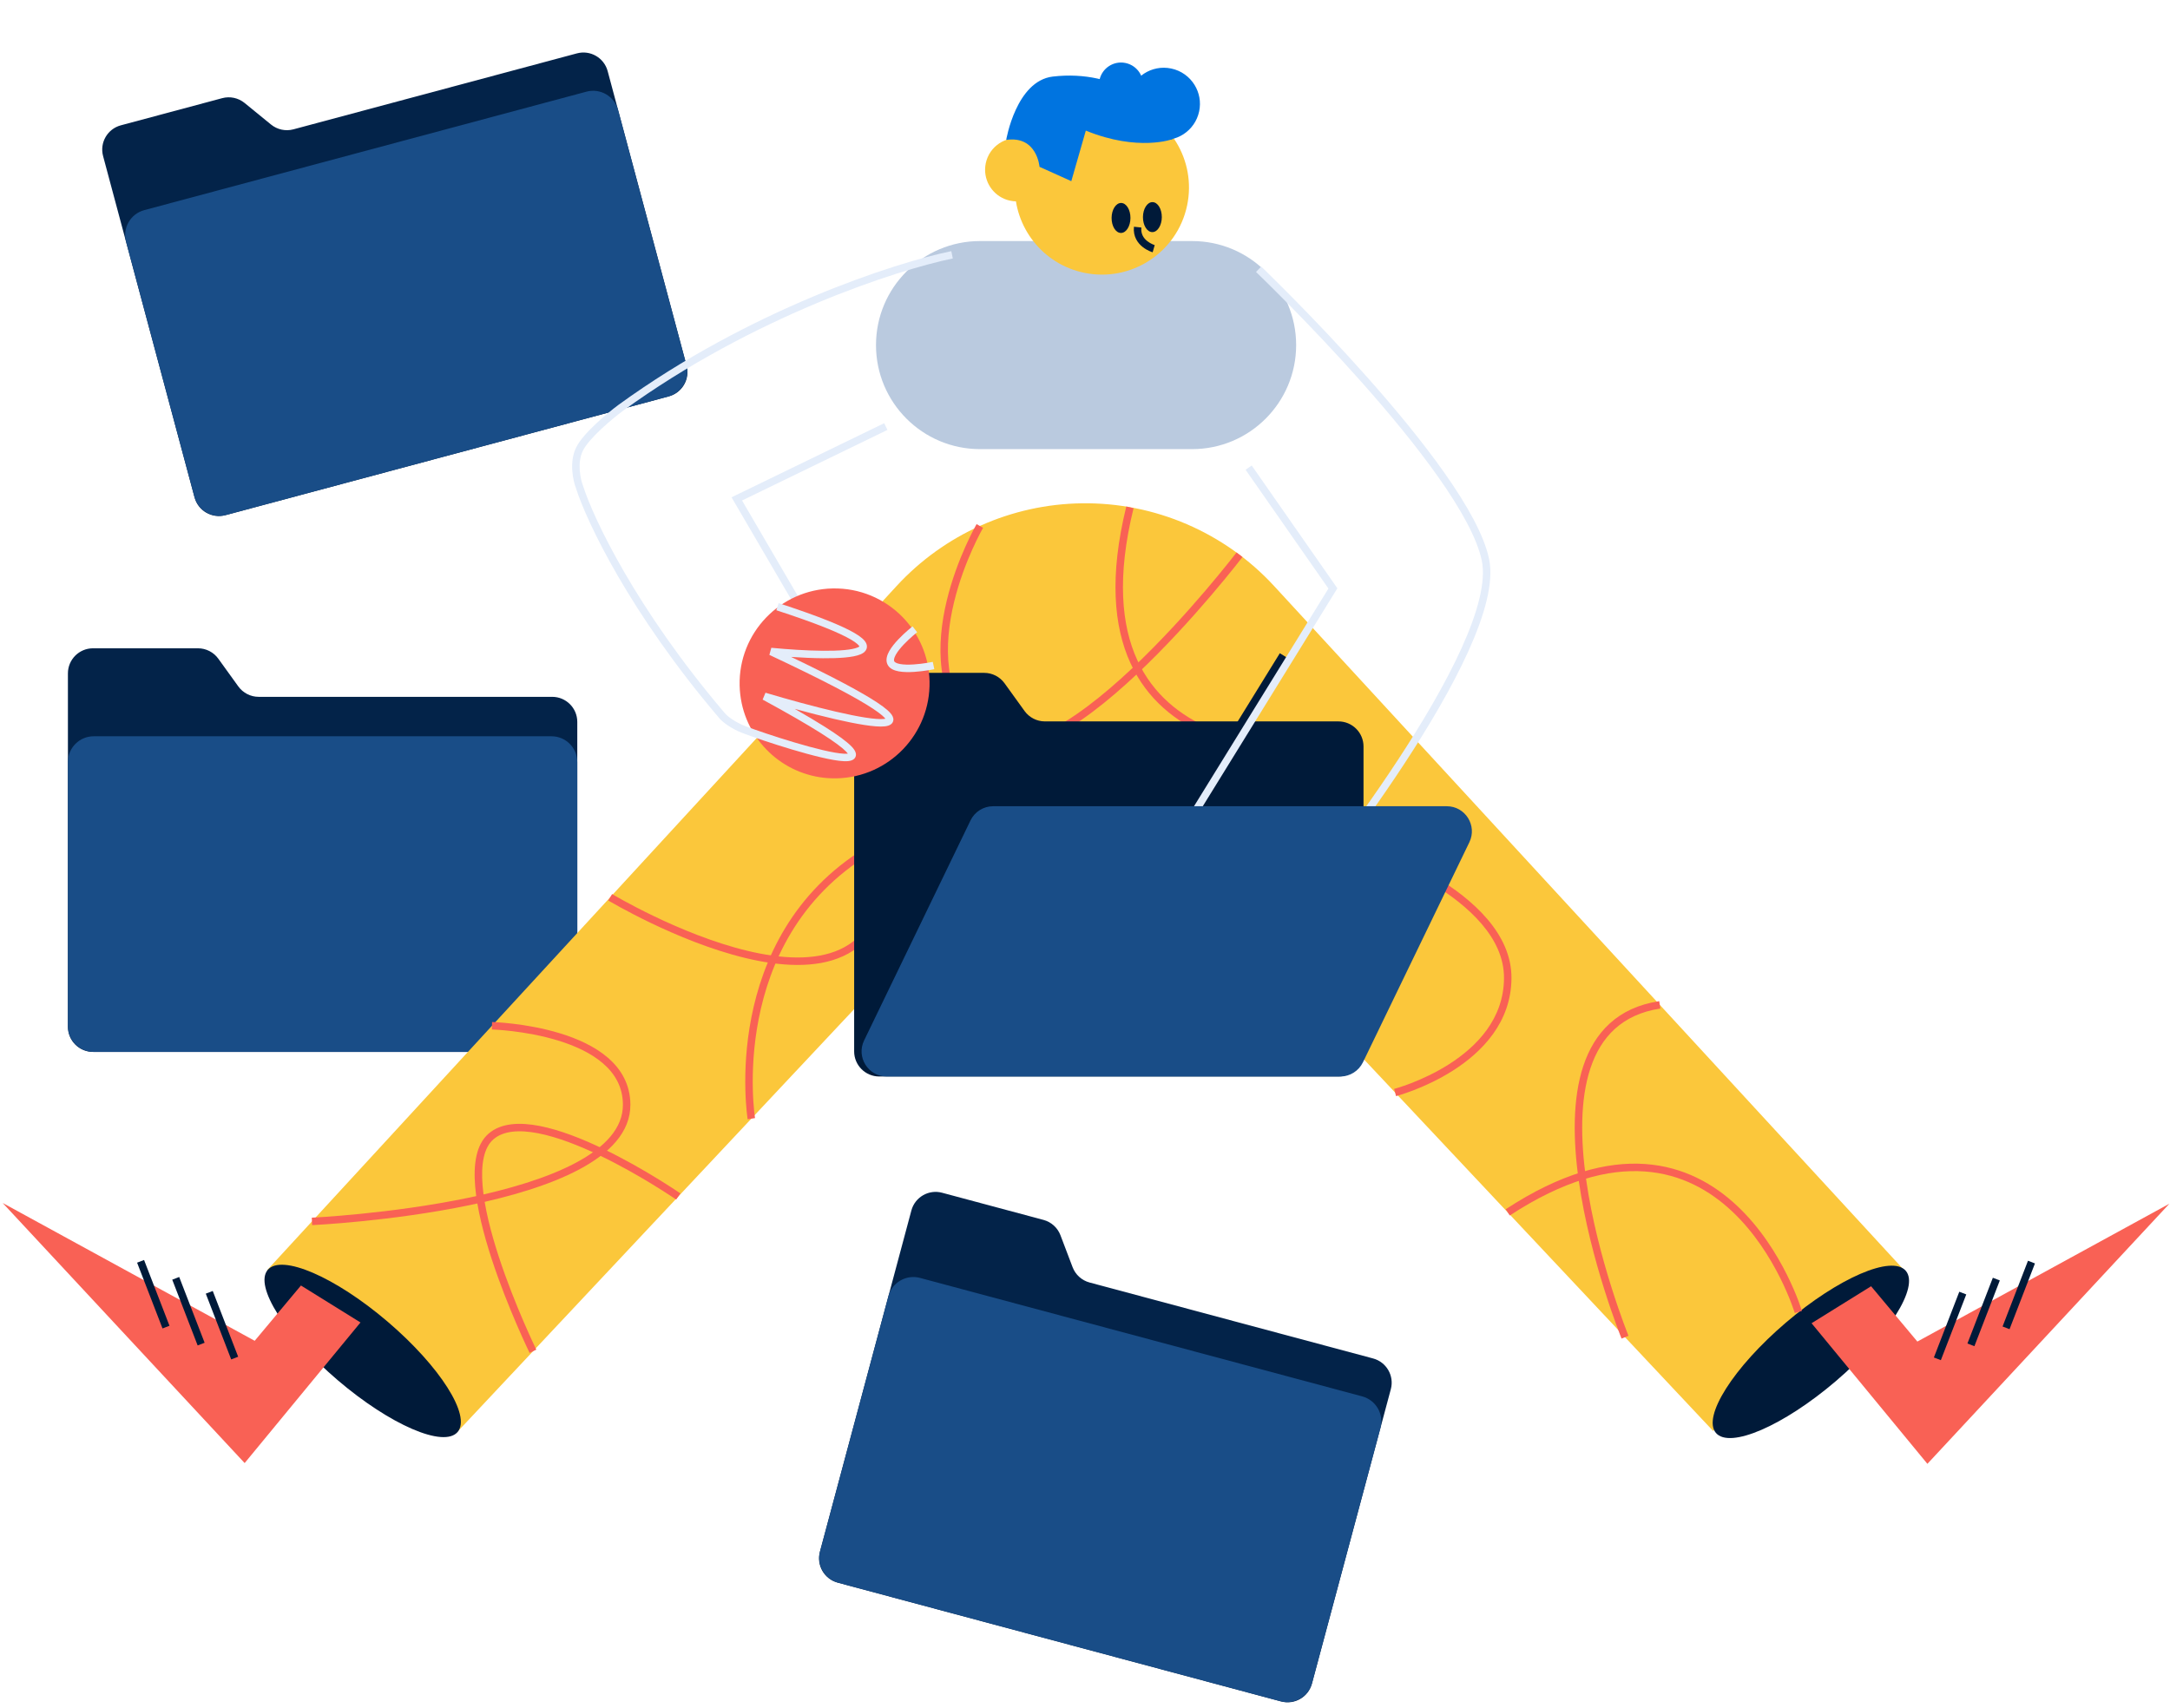
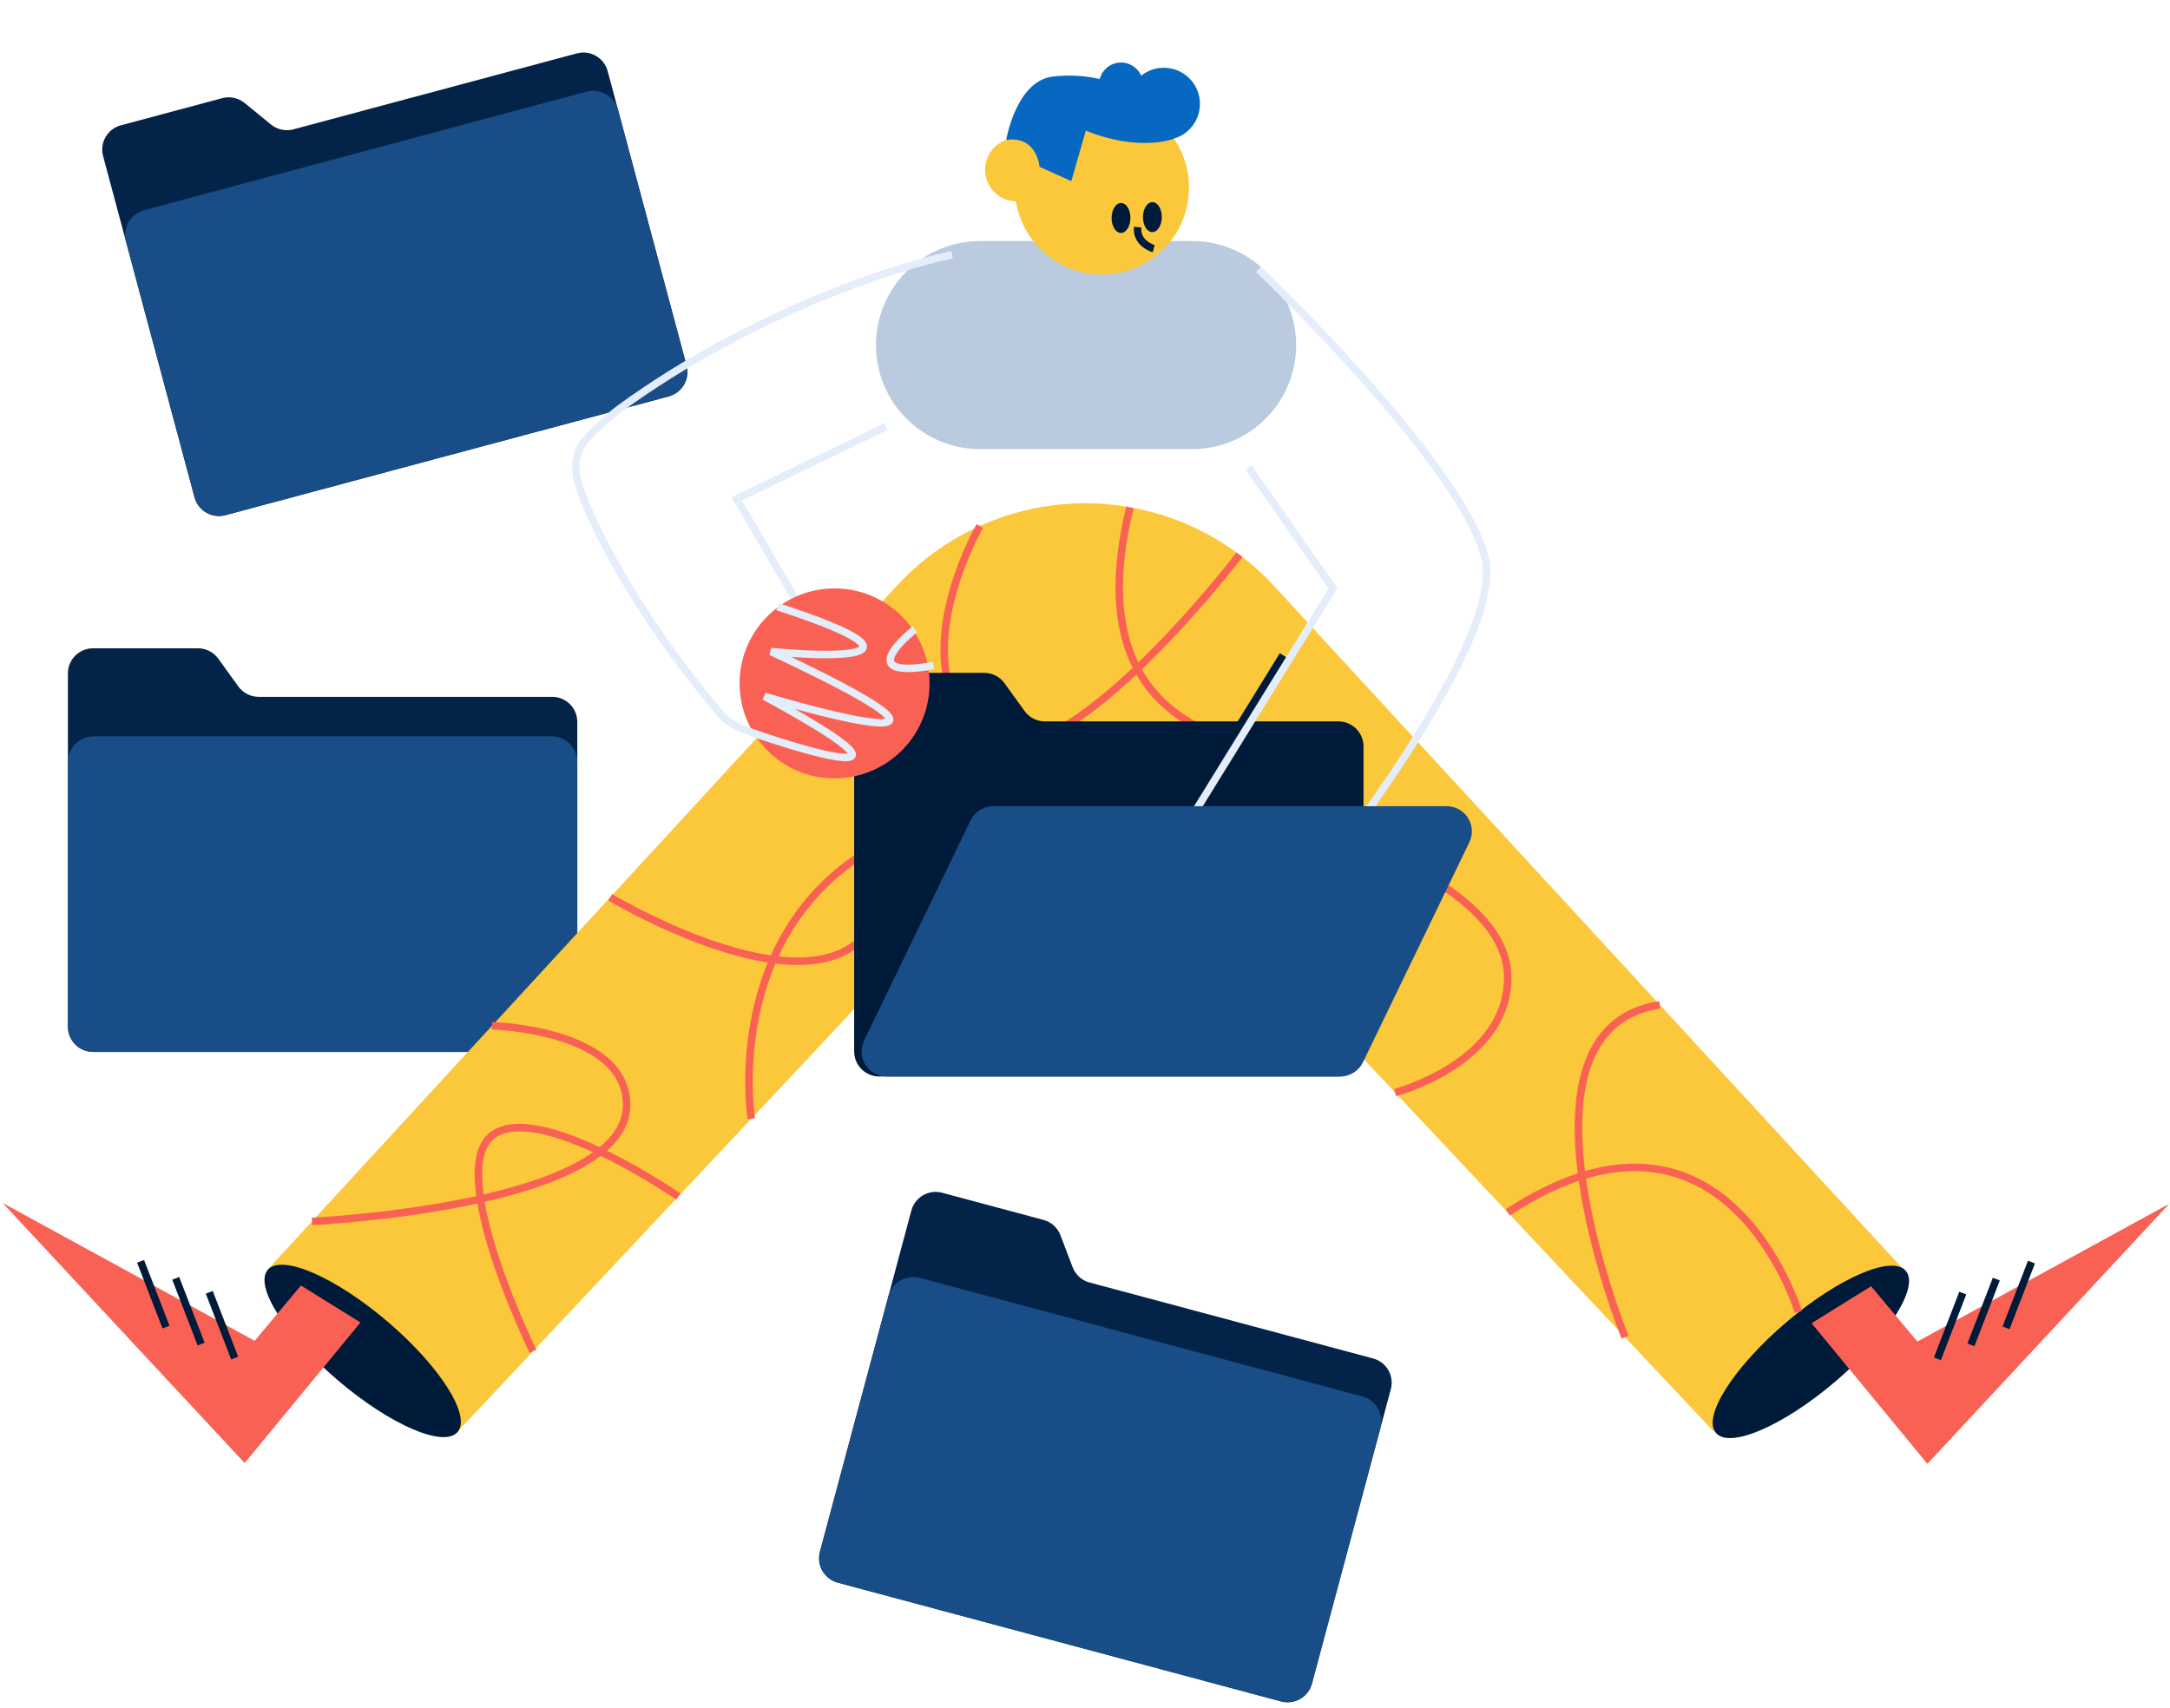
<svg xmlns="http://www.w3.org/2000/svg" width="686" height="540" viewBox="0 0 686 540" fill="none">
  <path d="M211.447 125.317L71.226 162.89C66.996 164.023 62.644 161.51 61.511 157.28L32.588 49.339C31.454 45.109 33.967 40.757 38.197 39.624L70.249 31.035C72.712 30.375 75.339 30.943 77.316 32.551L85.683 39.377C87.66 40.986 90.287 41.553 92.75 40.894L182.384 16.876C186.615 15.743 190.966 18.255 192.1 22.485L217.051 115.603C218.19 119.832 215.677 124.184 211.447 125.317Z" fill="#032349" />
  <path d="M71.442 162.831L211.225 125.377C215.575 124.211 218.158 119.737 216.992 115.387L195.386 34.749C194.22 30.399 189.746 27.815 185.396 28.981L45.613 66.435C41.263 67.601 38.68 72.076 39.846 76.425L61.452 157.063C62.618 161.413 67.092 163.997 71.442 162.831Z" fill="#194D87" />
  <path d="M174.57 332.585H29.403C25.023 332.585 21.47 329.032 21.47 324.652V212.903C21.47 208.524 25.023 204.971 29.403 204.971H62.586C65.136 204.971 67.526 206.198 69.019 208.264L75.335 217.023C76.828 219.089 79.219 220.317 81.769 220.317H174.565C178.944 220.317 182.497 223.87 182.497 228.249V324.652C182.503 329.032 178.95 332.585 174.57 332.585Z" fill="#032349" />
  <path d="M405.02 537.948L264.799 500.376C260.569 499.242 258.057 494.891 259.19 490.661L288.113 382.72C289.246 378.489 293.598 375.977 297.828 377.11L329.881 385.699C332.344 386.359 334.335 388.163 335.242 390.545L339.076 400.64C339.983 403.022 341.975 404.827 344.438 405.487L434.072 429.504C438.302 430.638 440.815 434.989 439.681 439.219L414.73 532.337C413.602 536.569 409.251 539.082 405.02 537.948Z" fill="#032349" />
  <path d="M29.627 332.585H174.34C178.844 332.585 182.497 328.931 182.497 324.428V240.945C182.497 236.442 178.844 232.788 174.34 232.788H29.627C25.123 232.788 21.47 236.442 21.47 240.945V324.428C21.47 328.931 25.123 332.585 29.627 332.585Z" fill="#194D87" />
  <path d="M265.016 500.434L404.798 537.889C409.148 539.054 413.623 536.471 414.788 532.121L436.395 451.483C437.561 447.133 434.978 442.658 430.628 441.493L290.845 404.038C286.495 402.873 282.021 405.456 280.855 409.806L259.248 490.444C258.088 494.796 260.666 499.269 265.016 500.434Z" fill="#194D87" />
  <path d="M376.85 142H309.823C291.655 142 276.929 127.274 276.929 109.107C276.929 90.939 291.655 76.213 309.823 76.213H376.855C395.023 76.213 409.749 90.939 409.749 109.107C409.743 127.274 395.017 142 376.85 142Z" fill="#BACADF" />
  <path d="M602.259 401.921L541.565 452.427L343.106 241.195L144.434 452.87L84.413 401.614L283.428 185.294C298.532 168.891 319.721 159.424 342.02 159.129C365.074 158.822 387.172 168.336 402.79 185.294L602.259 401.921Z" fill="#FBC73B" />
  <path d="M580.361 436.669C596.936 422.515 606.838 406.902 602.477 401.795C598.116 396.688 581.144 404.022 564.569 418.175C547.994 432.329 538.093 447.943 542.453 453.049C546.814 458.156 563.786 450.822 580.361 436.669Z" fill="#001A39" />
  <path d="M572.688 418.365L609.307 462.821L685.806 380.578L606.131 424.161L591.505 406.672" fill="#F96155" />
  <path fill-rule="evenodd" clip-rule="evenodd" d="M192.176 334.424C196.379 338.056 199.254 342.895 199.283 349.249C199.323 358.025 192.585 364.677 183.176 369.701C173.708 374.757 161.138 378.388 148.657 380.989C136.157 383.594 123.663 385.183 114.301 386.12C109.618 386.589 105.715 386.896 102.981 387.085C101.614 387.18 100.539 387.245 99.804 387.287C99.437 387.308 99.155 387.323 98.965 387.332C98.87 387.337 98.797 387.341 98.748 387.343L98.674 387.347C98.673 387.347 98.673 387.347 98.619 386.168C98.564 384.988 98.564 384.988 98.565 384.988L98.581 384.988L98.633 384.985C98.68 384.983 98.751 384.979 98.844 384.974C99.03 384.965 99.308 384.95 99.67 384.93C100.396 384.888 101.461 384.824 102.818 384.73C105.532 384.542 109.411 384.237 114.066 383.771C123.38 382.839 135.785 381.26 148.175 378.678C160.583 376.092 172.893 372.515 182.064 367.619C191.294 362.691 196.955 356.647 196.922 349.26C196.897 343.715 194.423 339.486 190.632 336.21C186.811 332.908 181.666 330.594 176.427 328.987C171.2 327.384 165.962 326.508 162.02 326.034C160.052 325.797 158.413 325.661 157.269 325.585C156.697 325.546 156.25 325.523 155.946 325.509C155.795 325.502 155.679 325.498 155.602 325.495C155.564 325.493 155.535 325.492 155.517 325.492L155.496 325.491L155.491 325.491C155.491 325.491 155.491 325.491 155.523 324.311C155.555 323.131 155.555 323.131 155.556 323.131L155.565 323.131L155.591 323.132C155.613 323.133 155.645 323.134 155.687 323.135C155.771 323.138 155.894 323.143 156.054 323.151C156.373 323.165 156.837 323.189 157.427 323.229C158.606 323.308 160.287 323.447 162.302 323.69C166.327 324.174 171.714 325.072 177.119 326.73C182.511 328.384 188.004 330.819 192.176 334.424Z" fill="#F96155" />
  <path fill-rule="evenodd" clip-rule="evenodd" d="M215.097 377.321C215.097 377.322 215.098 377.322 214.428 378.294C213.758 379.266 213.758 379.266 213.758 379.266L213.728 379.245C213.707 379.231 213.675 379.209 213.633 379.181C213.549 379.123 213.424 379.038 213.258 378.927C212.928 378.705 212.441 378.379 211.814 377.969C210.561 377.148 208.753 375.987 206.54 374.631C202.109 371.917 196.065 368.429 189.594 365.322C183.11 362.208 176.255 359.505 170.193 358.32C164.067 357.122 159.095 357.541 156.016 360.195C154.511 361.492 153.496 363.428 152.934 365.952C152.37 368.479 152.279 371.523 152.564 374.924C153.136 381.725 155.197 389.737 157.719 397.44C160.237 405.131 163.194 412.452 165.524 417.856C166.689 420.557 167.695 422.775 168.41 424.317C168.768 425.088 169.052 425.69 169.247 426.098C169.344 426.302 169.419 426.458 169.469 426.562C169.495 426.614 169.514 426.654 169.526 426.68L169.545 426.717C169.545 426.718 169.545 426.718 168.484 427.236C167.424 427.754 167.424 427.754 167.423 427.753L167.422 427.751L167.403 427.711C167.389 427.684 167.37 427.643 167.344 427.589C167.292 427.481 167.215 427.322 167.116 427.114C166.918 426.699 166.63 426.089 166.268 425.31C165.546 423.752 164.53 421.514 163.356 418.791C161.009 413.348 158.023 405.956 155.475 398.175C152.932 390.407 150.806 382.193 150.212 375.121C149.915 371.585 149.996 368.281 150.629 365.438C151.263 362.592 152.468 360.135 154.475 358.406C158.42 355.007 164.358 354.774 170.646 356.002C176.997 357.244 184.06 360.045 190.616 363.193C197.184 366.347 203.301 369.878 207.773 372.617C210.01 373.988 211.838 375.162 213.108 375.994C213.743 376.41 214.239 376.741 214.577 376.968C214.746 377.082 214.875 377.17 214.963 377.23C215.007 377.259 215.04 377.282 215.062 377.298L215.088 377.315L215.097 377.321Z" fill="#F96155" />
  <path fill-rule="evenodd" clip-rule="evenodd" d="M308.736 165.703C308.736 165.702 308.737 165.702 309.757 166.294C310.778 166.887 310.778 166.887 310.778 166.887L310.778 166.888L310.775 166.892L310.764 166.912C310.753 166.931 310.737 166.959 310.715 166.997C310.672 167.074 310.607 167.189 310.523 167.342C310.354 167.647 310.109 168.1 309.803 168.687C309.191 169.862 308.339 171.571 307.387 173.695C305.481 177.948 303.181 183.849 301.589 190.459C298.39 203.743 298.128 219.526 309.131 230.747C314.307 236.026 321.728 235.681 330.496 231.572C339.229 227.48 348.848 219.832 357.837 211.374C366.808 202.933 375.076 193.757 381.106 186.685C384.119 183.15 386.571 180.144 388.268 178.024C389.117 176.963 389.776 176.124 390.224 175.551C390.447 175.264 390.618 175.044 390.732 174.896C390.789 174.822 390.832 174.766 390.86 174.729L390.893 174.687L390.9 174.677L390.902 174.674C390.903 174.674 390.903 174.674 391.841 175.39C392.78 176.106 392.779 176.106 392.779 176.107L392.768 176.121L392.734 176.166C392.704 176.205 392.66 176.262 392.601 176.338C392.484 176.489 392.311 176.713 392.085 177.003C391.632 177.584 390.966 178.43 390.111 179.499C388.401 181.636 385.934 184.66 382.902 188.216C376.841 195.325 368.512 204.571 359.455 213.093C350.416 221.599 340.577 229.455 331.498 233.71C322.455 237.947 313.711 238.791 307.445 232.4C295.565 220.284 296.037 203.428 299.294 189.906C300.93 183.114 303.287 177.07 305.233 172.73C306.206 170.557 307.078 168.807 307.709 167.597C308.024 166.991 308.279 166.521 308.456 166.2C308.545 166.04 308.614 165.917 308.661 165.833C308.685 165.791 308.703 165.759 308.716 165.737L308.731 165.712L308.736 165.703Z" fill="#F96155" />
  <path fill-rule="evenodd" clip-rule="evenodd" d="M238.684 353.505C238.684 353.505 238.684 353.505 237.519 353.693C236.353 353.881 236.353 353.881 236.353 353.88L236.353 353.877L236.351 353.867L236.346 353.832C236.341 353.802 236.334 353.758 236.326 353.702C236.309 353.588 236.286 353.422 236.257 353.205C236.2 352.772 236.122 352.137 236.041 351.323C235.878 349.693 235.699 347.342 235.629 344.436C235.489 338.625 235.787 330.581 237.54 321.644C241.047 303.767 250.397 282.245 273.769 267.975L275 269.99C252.364 283.81 243.281 304.643 239.857 322.099C238.144 330.828 237.852 338.695 237.989 344.379C238.057 347.219 238.233 349.511 238.39 351.088C238.469 351.876 238.543 352.486 238.597 352.896C238.625 353.101 238.647 353.255 238.662 353.358C238.669 353.409 238.675 353.447 238.679 353.472L238.683 353.499L238.684 353.504L238.684 353.505Z" fill="#F96155" />
  <path fill-rule="evenodd" clip-rule="evenodd" d="M192.291 284.704C192.29 284.704 192.289 284.703 192.897 283.691C193.505 282.679 193.505 282.679 193.505 282.68L193.518 282.687L193.563 282.714C193.602 282.737 193.662 282.773 193.742 282.82C193.901 282.914 194.138 283.052 194.449 283.231C195.07 283.59 195.984 284.108 197.15 284.748C199.48 286.027 202.815 287.787 206.823 289.71C214.849 293.559 225.533 298.038 236.248 300.613C247.008 303.2 257.571 303.81 265.504 300.187C273.287 296.633 278.845 288.851 279.319 273.844L281.679 273.919C281.185 289.545 275.309 298.305 266.485 302.335C257.811 306.295 246.595 305.529 235.696 302.909C224.752 300.279 213.899 295.722 205.802 291.838C201.749 289.894 198.375 288.113 196.014 286.818C194.833 286.17 193.904 285.643 193.27 285.277C192.953 285.094 192.709 284.951 192.544 284.854C192.461 284.806 192.398 284.768 192.356 284.743L192.307 284.714L192.291 284.704Z" fill="#F96155" />
  <path fill-rule="evenodd" clip-rule="evenodd" d="M621.592 409.258L613.559 430.046L611.357 429.195L619.39 408.407L621.592 409.258Z" fill="#001A39" />
  <path fill-rule="evenodd" clip-rule="evenodd" d="M632.199 404.837L624.166 425.625L621.963 424.774L629.997 403.986L632.199 404.837Z" fill="#001A39" />
  <path fill-rule="evenodd" clip-rule="evenodd" d="M643.307 399.46L635.275 420.248L633.072 419.397L641.105 398.609L643.307 399.46Z" fill="#001A39" />
  <path fill-rule="evenodd" clip-rule="evenodd" d="M422.786 235.85C422.797 235.94 422.829 236.204 422.923 236.975C423.066 238.146 423.065 238.146 423.064 238.147L423.06 238.147L423.046 238.149L422.994 238.155C422.949 238.16 422.884 238.167 422.798 238.176C422.628 238.194 422.378 238.22 422.055 238.249C421.408 238.306 420.468 238.379 419.282 238.44C416.91 238.562 413.551 238.638 409.589 238.453C401.678 238.084 391.301 236.675 381.569 232.477C371.82 228.272 362.677 221.249 357.368 209.655C352.065 198.074 350.663 182.099 356.054 160.134L358.347 160.697C353.038 182.329 354.501 197.723 359.514 208.672C364.522 219.607 373.147 226.274 382.504 230.309C391.877 234.352 401.943 235.733 409.699 236.095C413.571 236.275 416.851 236.201 419.16 236.082C420.315 236.023 421.225 235.952 421.845 235.897C422.154 235.869 422.391 235.845 422.549 235.829C422.589 235.824 422.624 235.821 422.654 235.817C422.683 235.814 422.707 235.811 422.726 235.809L422.768 235.804L422.78 235.803C422.78 235.803 422.78 235.803 422.786 235.85Z" fill="#F96155" />
  <path d="M144.665 452.751C149.026 447.644 139.124 432.031 122.549 417.877C105.974 403.724 89.002 396.39 84.642 401.497C80.281 406.604 90.182 422.218 106.757 436.371C123.332 450.525 140.304 457.858 144.665 452.751Z" fill="#001A39" />
  <path d="M113.959 418.129L77.341 462.579L0.841 380.342L80.516 423.919L95.137 406.436" fill="#F96155" />
  <path fill-rule="evenodd" clip-rule="evenodd" d="M67.257 408.165L75.291 428.959L73.088 429.81L65.055 409.016L67.257 408.165Z" fill="#001A39" />
  <path fill-rule="evenodd" clip-rule="evenodd" d="M56.652 403.744L64.685 424.538L62.483 425.389L54.45 404.595L56.652 403.744Z" fill="#001A39" />
  <path fill-rule="evenodd" clip-rule="evenodd" d="M45.543 398.367L53.576 419.161L51.374 420.012L43.341 399.218L45.543 398.367Z" fill="#001A39" />
  <path d="M423.123 340.354H277.955C273.575 340.354 270.022 336.801 270.022 332.421V220.672C270.022 216.293 273.575 212.74 277.955 212.74H311.138C313.688 212.74 316.078 213.967 317.571 216.033L323.887 224.792C325.38 226.858 327.771 228.086 330.321 228.086H423.117C427.496 228.086 431.049 231.639 431.049 236.018V332.421C431.055 336.801 427.502 340.354 423.123 340.354Z" fill="#001A39" />
  <path fill-rule="evenodd" clip-rule="evenodd" d="M408.106 208.702L378.376 256.853L374.86 254.682L404.59 206.531L408.106 208.702Z" fill="#001A39" />
  <path fill-rule="evenodd" clip-rule="evenodd" d="M456.725 149.635C463.745 159.613 469.127 169.149 470.729 176.666C471.532 180.435 471.153 184.943 469.964 189.873C468.771 194.817 466.741 200.273 464.155 205.98C458.982 217.393 451.534 229.918 443.92 241.526C436.302 253.14 428.499 263.867 422.602 271.688C419.653 275.599 417.179 278.786 415.442 280.995C414.574 282.1 413.889 282.96 413.422 283.545C413.188 283.837 413.008 284.061 412.887 284.212C412.826 284.287 412.78 284.344 412.749 284.383L412.713 284.426L412.704 284.437L412.702 284.44C412.701 284.441 412.701 284.441 411.785 283.697L412.701 284.441L412.023 285.276L374.272 260.071L419.958 186.083L393.765 148.525L395.701 147.174L422.782 186.004L377.478 259.373L411.542 282.116C411.553 282.101 411.566 282.086 411.578 282.071C412.042 281.49 412.722 280.635 413.586 279.536C415.315 277.337 417.778 274.163 420.717 270.266C426.594 262.471 434.365 251.788 441.946 240.231C449.53 228.667 456.905 216.258 462.004 205.005C464.554 199.379 466.523 194.07 467.669 189.319C468.818 184.554 469.119 180.439 468.42 177.159C466.926 170.147 461.798 160.947 454.794 150.993C447.819 141.078 439.083 130.552 430.522 120.912C421.965 111.276 413.598 102.544 407.37 96.219C404.256 93.058 401.678 90.499 399.878 88.731C398.979 87.847 398.274 87.161 397.795 86.696C397.555 86.464 397.371 86.287 397.248 86.168L397.109 86.034L397.063 85.99C397.063 85.99 397.063 85.99 397.879 85.137C398.695 84.285 398.696 84.285 398.696 84.285L398.744 84.331L398.886 84.468C399.011 84.588 399.196 84.767 399.438 85.001C399.921 85.469 400.629 86.159 401.533 87.047C403.34 88.823 405.928 91.391 409.052 94.563C415.299 100.906 423.695 109.669 432.287 119.345C440.877 129.017 449.678 139.618 456.725 149.635Z" fill="#E4EDFA" />
  <path fill-rule="evenodd" clip-rule="evenodd" d="M234.583 158.241L280.549 135.926L279.518 133.802L231.259 157.231L250.199 189.667L252.237 188.476L234.583 158.241Z" fill="#E4EDFA" />
  <path d="M293.857 215.419C294.217 231.999 281.072 245.728 264.487 246.088C249.831 246.406 237.401 236.166 234.467 222.331C234.084 220.513 233.86 218.642 233.818 216.718C233.458 200.144 246.603 186.409 263.188 186.049C271.817 185.86 279.667 189.331 285.269 195.033C290.439 200.303 293.685 207.469 293.857 215.419Z" fill="#F96155" />
  <path d="M375.286 64.934C372.175 79.813 357.597 89.351 342.717 86.241C329.561 83.49 320.583 71.78 320.825 58.819C320.86 57.119 321.049 55.401 321.409 53.672C324.52 38.798 339.099 29.254 353.978 32.364C361.722 33.982 368.014 38.704 371.833 44.954C375.363 50.727 376.779 57.803 375.286 64.934Z" fill="#FBC73B" />
-   <path d="M379.092 35.186C377.799 41.366 371.744 45.326 365.564 44.039C360.098 42.9 356.368 38.031 356.468 32.648C356.48 31.94 356.563 31.226 356.71 30.511C358.003 24.332 364.059 20.371 370.238 21.658C373.455 22.331 376.07 24.29 377.657 26.887C379.127 29.284 379.712 32.223 379.092 35.186Z" fill="#0074E0" />
-   <path d="M361.208 28.162C360.423 31.928 356.734 34.342 352.969 33.557C349.64 32.86 347.367 29.897 347.426 26.615C347.432 26.185 347.485 25.748 347.573 25.311C348.358 21.545 352.047 19.131 355.813 19.916C357.773 20.324 359.366 21.522 360.334 23.104C361.226 24.567 361.586 26.362 361.208 28.162Z" fill="#0074E0" />
+   <path d="M379.092 35.186C377.799 41.366 371.744 45.326 365.564 44.039C360.098 42.9 356.368 38.031 356.468 32.648C356.48 31.94 356.563 31.226 356.71 30.511C358.003 24.332 364.059 20.371 370.238 21.658C373.455 22.331 376.07 24.29 377.657 26.887C379.127 29.284 379.712 32.223 379.092 35.186Z" fill="#0768C1" />
+   <path d="M361.208 28.162C360.423 31.928 356.734 34.342 352.969 33.557C349.64 32.86 347.367 29.897 347.426 26.615C347.432 26.185 347.485 25.748 347.573 25.311C348.358 21.545 352.047 19.131 355.813 19.916C357.773 20.324 359.366 21.522 360.334 23.104C361.226 24.567 361.586 26.362 361.208 28.162Z" fill="#0768C1" />
  <path fill-rule="evenodd" clip-rule="evenodd" d="M365.039 77.492C365.038 77.492 365.038 77.492 364.714 78.627C364.39 79.762 364.389 79.762 364.389 79.762L364.388 79.762L364.385 79.761L364.378 79.759L364.358 79.753C364.342 79.748 364.32 79.741 364.294 79.733C364.241 79.716 364.169 79.692 364.08 79.661C363.902 79.598 363.655 79.503 363.364 79.373C362.785 79.114 362.011 78.704 361.247 78.102C359.701 76.883 358.147 74.818 358.47 71.689L360.818 71.931C360.603 74.019 361.585 75.362 362.708 76.248C363.279 76.698 363.872 77.014 364.328 77.218C364.554 77.319 364.742 77.391 364.868 77.435C364.931 77.458 364.979 77.473 365.008 77.483C365.023 77.487 365.033 77.49 365.038 77.492L365.041 77.493L365.039 77.492Z" fill="#001A39" />
  <path d="M367.282 68.665C367.298 66.047 365.977 63.916 364.331 63.906C362.684 63.896 361.337 66.01 361.32 68.627C361.304 71.245 362.625 73.375 364.271 73.386C365.917 73.396 367.265 71.282 367.282 68.665Z" fill="#001A39" />
  <path d="M357.369 68.93C357.385 66.312 356.064 64.182 354.418 64.171C352.772 64.161 351.424 66.275 351.408 68.892C351.391 71.51 352.712 73.64 354.359 73.651C356.005 73.661 357.353 71.547 357.369 68.93Z" fill="#001A39" />
  <path d="M331.194 55.72C330.067 61.127 324.773 64.591 319.366 63.458C314.591 62.461 311.327 58.205 311.416 53.495C311.428 52.875 311.499 52.255 311.629 51.624C312.756 46.223 318.05 42.753 323.457 43.886C326.266 44.476 328.556 46.188 329.943 48.46C331.224 50.561 331.737 53.129 331.194 55.72Z" fill="#FBC73B" />
-   <path d="M370.734 43.974C370.734 43.974 359.903 48.071 343.259 41.295L338.672 57.278L328.621 52.745C328.621 52.745 327.853 42.806 318.091 44.24C318.091 44.24 321.201 25.577 332.823 24.207C353.139 21.823 368.196 33.698 370.734 43.974Z" fill="#0074E0" />
+   <path d="M370.734 43.974C370.734 43.974 359.903 48.071 343.259 41.295L338.672 57.278L328.621 52.745C328.621 52.745 327.853 42.806 318.091 44.24C318.091 44.24 321.201 25.577 332.823 24.207C353.139 21.823 368.196 33.698 370.734 43.974Z" fill="#0768C1" />
  <path fill-rule="evenodd" clip-rule="evenodd" d="M569.639 414.464C569.639 414.465 569.64 414.466 568.509 414.806C567.379 415.146 567.379 415.146 567.379 415.146L567.378 415.145L567.376 415.136L567.365 415.099C567.354 415.066 567.338 415.014 567.316 414.946C567.272 414.808 567.206 414.602 567.115 414.334C566.934 413.797 566.658 413.011 566.282 412.023C565.529 410.046 564.375 407.267 562.777 404.069C559.577 397.665 554.621 389.631 547.576 383.004C540.542 376.388 531.454 371.197 519.947 370.383C508.434 369.569 494.342 373.125 477.286 384.304L475.992 382.33C493.35 370.953 507.949 367.168 520.114 368.028C532.285 368.889 541.863 374.39 549.193 381.285C556.512 388.169 561.618 396.466 564.889 403.014C566.528 406.293 567.712 409.146 568.488 411.182C568.876 412.201 569.162 413.016 569.352 413.579C569.447 413.861 569.518 414.08 569.566 414.229C569.59 414.304 569.608 414.362 569.62 414.402L569.634 414.447L569.638 414.46L569.639 414.464Z" fill="#F96155" />
  <path fill-rule="evenodd" clip-rule="evenodd" d="M514.811 422.341C514.812 422.341 514.812 422.341 513.718 422.785C512.624 423.23 512.624 423.229 512.624 423.228L512.616 423.21L512.594 423.155C512.575 423.107 512.546 423.035 512.509 422.941C512.434 422.754 512.325 422.477 512.185 422.116C511.906 421.395 511.503 420.338 511.009 418.992C510.021 416.299 508.667 412.447 507.202 407.801C504.273 398.515 500.889 386.032 499.091 373.287C497.297 360.571 497.063 347.458 500.549 336.987C502.297 331.734 504.994 327.109 508.933 323.545C512.878 319.975 518.009 317.524 524.531 316.533L524.885 318.868C518.772 319.796 514.083 322.069 510.517 325.296C506.944 328.529 504.439 332.774 502.789 337.732C499.476 347.684 499.652 360.362 501.429 372.958C503.201 385.525 506.546 397.873 509.454 407.091C510.906 411.697 512.248 415.514 513.225 418.178C513.714 419.51 514.112 420.554 514.387 421.263C514.524 421.617 514.631 421.888 514.703 422.07C514.739 422.161 514.767 422.229 514.785 422.275L514.805 422.326L514.811 422.341Z" fill="#F96155" />
  <path fill-rule="evenodd" clip-rule="evenodd" d="M428.877 268.289C428.877 268.289 428.877 268.289 429.238 267.165C429.598 266.041 429.599 266.041 429.599 266.041L429.609 266.044L429.637 266.054C429.662 266.061 429.697 266.073 429.744 266.089C429.837 266.119 429.974 266.165 430.152 266.225C430.507 266.346 431.025 266.525 431.683 266.763C432.999 267.238 434.874 267.945 437.123 268.879C441.616 270.743 447.615 273.516 453.618 277.143C459.612 280.764 465.66 285.268 470.209 290.61C474.762 295.958 477.868 302.215 477.82 309.304C477.724 323.334 468.418 332.673 459.402 338.431C454.877 341.321 450.368 343.349 446.995 344.655C445.306 345.308 443.898 345.783 442.908 346.094C442.413 346.25 442.022 346.366 441.753 346.443C441.619 346.481 441.515 346.51 441.443 346.529C441.419 346.536 441.399 346.541 441.383 346.546C441.375 346.548 441.367 346.55 441.361 346.552L441.338 346.558L441.332 346.559L441.33 346.56C441.329 346.56 441.328 346.56 441.03 345.418C440.732 344.276 440.732 344.276 440.732 344.276L440.752 344.271C440.767 344.267 440.79 344.261 440.821 344.252C440.884 344.235 440.979 344.209 441.104 344.173C441.354 344.101 441.724 343.992 442.198 343.842C443.147 343.544 444.507 343.086 446.142 342.453C449.417 341.186 453.776 339.223 458.131 336.442C466.873 330.859 475.371 322.137 475.459 309.288C475.502 302.94 472.729 297.212 468.411 292.141C464.089 287.065 458.275 282.715 452.397 279.163C446.526 275.616 440.641 272.895 436.218 271.059C434.008 270.142 432.167 269.448 430.881 268.983C430.238 268.751 429.735 268.577 429.393 268.461C429.222 268.403 429.092 268.359 429.005 268.331C428.961 268.316 428.929 268.306 428.907 268.299L428.884 268.291L428.877 268.289Z" fill="#F96155" />
  <path d="M280.31 340.354H423.719C426.759 340.354 429.533 338.613 430.861 335.874L464.51 266.292C467.054 261.027 463.218 254.906 457.369 254.906H313.954C310.914 254.906 308.14 256.647 306.812 259.386L273.163 328.968C270.625 334.239 274.461 340.354 280.31 340.354Z" fill="#194D87" />
  <path fill-rule="evenodd" clip-rule="evenodd" d="M288.49 198.039C288.491 198.039 288.491 198.039 289.217 198.969C289.943 199.9 289.943 199.9 289.943 199.9L289.943 199.901L289.939 199.903L289.922 199.917C289.906 199.929 289.882 199.948 289.851 199.973C289.788 200.023 289.695 200.098 289.576 200.195C289.339 200.389 288.999 200.672 288.594 201.022C287.784 201.725 286.725 202.691 285.716 203.755C284.698 204.828 283.776 205.956 283.199 206.981C282.585 208.073 282.543 208.723 282.679 209.048C282.789 209.309 283.242 209.704 284.532 209.943C285.727 210.164 287.259 210.176 288.824 210.076C290.375 209.977 291.89 209.773 293.023 209.592C293.588 209.502 294.055 209.418 294.379 209.357C294.541 209.326 294.667 209.301 294.751 209.284C294.794 209.276 294.826 209.269 294.847 209.265L294.87 209.26L294.875 209.259L294.876 209.259C294.876 209.259 294.876 209.259 295.119 210.414C295.363 211.569 295.362 211.569 295.362 211.569L295.361 211.57L295.351 211.572L295.322 211.578C295.297 211.583 295.262 211.59 295.215 211.599C295.122 211.618 294.987 211.644 294.816 211.677C294.474 211.741 293.986 211.829 293.396 211.923C292.219 212.111 290.625 212.327 288.975 212.433C287.34 212.537 285.581 212.538 284.103 212.265C282.721 212.009 281.119 211.428 280.503 209.963C279.913 208.561 280.462 207.031 281.141 205.823C281.858 204.55 282.933 203.259 284.003 202.13C285.082 200.992 286.202 199.971 287.048 199.238C287.472 198.87 287.83 198.573 288.083 198.366C288.209 198.263 288.31 198.182 288.379 198.127C288.414 198.099 288.441 198.078 288.46 198.063L288.482 198.046L288.49 198.039Z" fill="#E4EDFA" />
  <path fill-rule="evenodd" clip-rule="evenodd" d="M195.515 128.006C236.989 97.907 282.894 83.074 300.737 79.406L301.212 81.719C283.641 85.33 238.063 100.046 196.907 129.913C195.215 131.17 192.539 133.323 190.029 135.68C187.482 138.073 185.238 140.555 184.279 142.474C183.345 144.342 183.125 146.566 183.272 148.659C183.418 150.746 183.921 152.591 184.322 153.616L184.336 153.652L184.348 153.689C187.538 163.742 200.965 192.332 228.98 225.29L229.012 225.328L229.041 225.368C229.378 225.84 231.057 227.518 234.482 229.117C235.507 229.595 240.504 231.399 246.495 233.304C252.468 235.202 259.281 237.153 263.915 237.95C265.07 238.149 266.062 238.27 266.857 238.306C267.38 238.329 267.766 238.312 268.034 238.275C267.913 238.106 267.739 237.898 267.496 237.647C266.276 236.384 263.75 234.474 259.433 231.749C255.143 229.041 249.159 225.573 241.092 221.19L241.992 219.021C249.332 221.206 257.421 223.429 264.348 225.031C267.812 225.832 270.971 226.474 273.592 226.879C276.247 227.29 278.246 227.438 279.443 227.308C279.631 227.288 279.778 227.263 279.89 227.238C279.719 227.007 279.423 226.682 278.936 226.256C278.252 225.655 277.278 224.928 275.967 224.061C270.711 220.586 260.455 215.142 243.22 207.055L243.834 204.812C249.199 205.326 255.113 205.714 260.181 205.755C262.716 205.776 265.021 205.709 266.931 205.532C268.871 205.352 270.294 205.067 271.134 204.704C271.46 204.563 271.619 204.443 271.687 204.378C271.632 204.254 271.467 204.001 271.042 203.624C270.594 203.226 269.933 202.757 269.012 202.215C265.298 200.034 257.935 197.016 245.422 192.944L246.153 190.699C258.665 194.771 266.25 197.855 270.207 200.18C271.203 200.765 272.006 201.322 272.61 201.859C273.198 202.381 273.685 202.959 273.919 203.605C274.181 204.327 274.098 205.069 273.656 205.695C273.266 206.249 272.666 206.614 272.071 206.871C270.871 207.39 269.135 207.699 267.148 207.883C265.131 208.07 262.74 208.137 260.162 208.116C257.006 208.091 253.541 207.933 250.088 207.696C263.861 214.287 272.499 218.937 277.27 222.092C278.627 222.99 279.697 223.783 280.493 224.481C281.263 225.156 281.873 225.824 282.186 226.487C282.349 226.833 282.467 227.251 282.415 227.705C282.361 228.187 282.129 228.586 281.807 228.88C281.243 229.396 280.419 229.577 279.698 229.656C278.167 229.822 275.9 229.625 273.232 229.213C270.531 228.795 267.31 228.139 263.816 227.331C259.873 226.419 255.565 225.31 251.236 224.122C255.016 226.277 258.144 228.143 260.694 229.753C265.018 232.483 267.759 234.521 269.194 236.006C269.872 236.708 270.457 237.48 270.574 238.287C270.643 238.755 270.555 239.249 270.243 239.672C269.954 240.064 269.555 240.284 269.203 240.413C268.524 240.662 267.647 240.704 266.752 240.664C265.821 240.623 264.722 240.484 263.516 240.277C258.707 239.45 251.76 237.454 245.78 235.554C239.819 233.659 234.671 231.81 233.483 231.256C229.884 229.576 227.833 227.708 227.152 226.785C199.029 193.69 185.431 164.875 182.109 154.439C181.628 153.197 181.078 151.136 180.916 148.824C180.753 146.495 180.976 143.801 182.167 141.419C183.332 139.088 185.86 136.357 188.413 133.959C191.001 131.528 193.752 129.315 195.504 128.014L195.509 128.01L195.515 128.006Z" fill="#E4EDFA" />
</svg>
